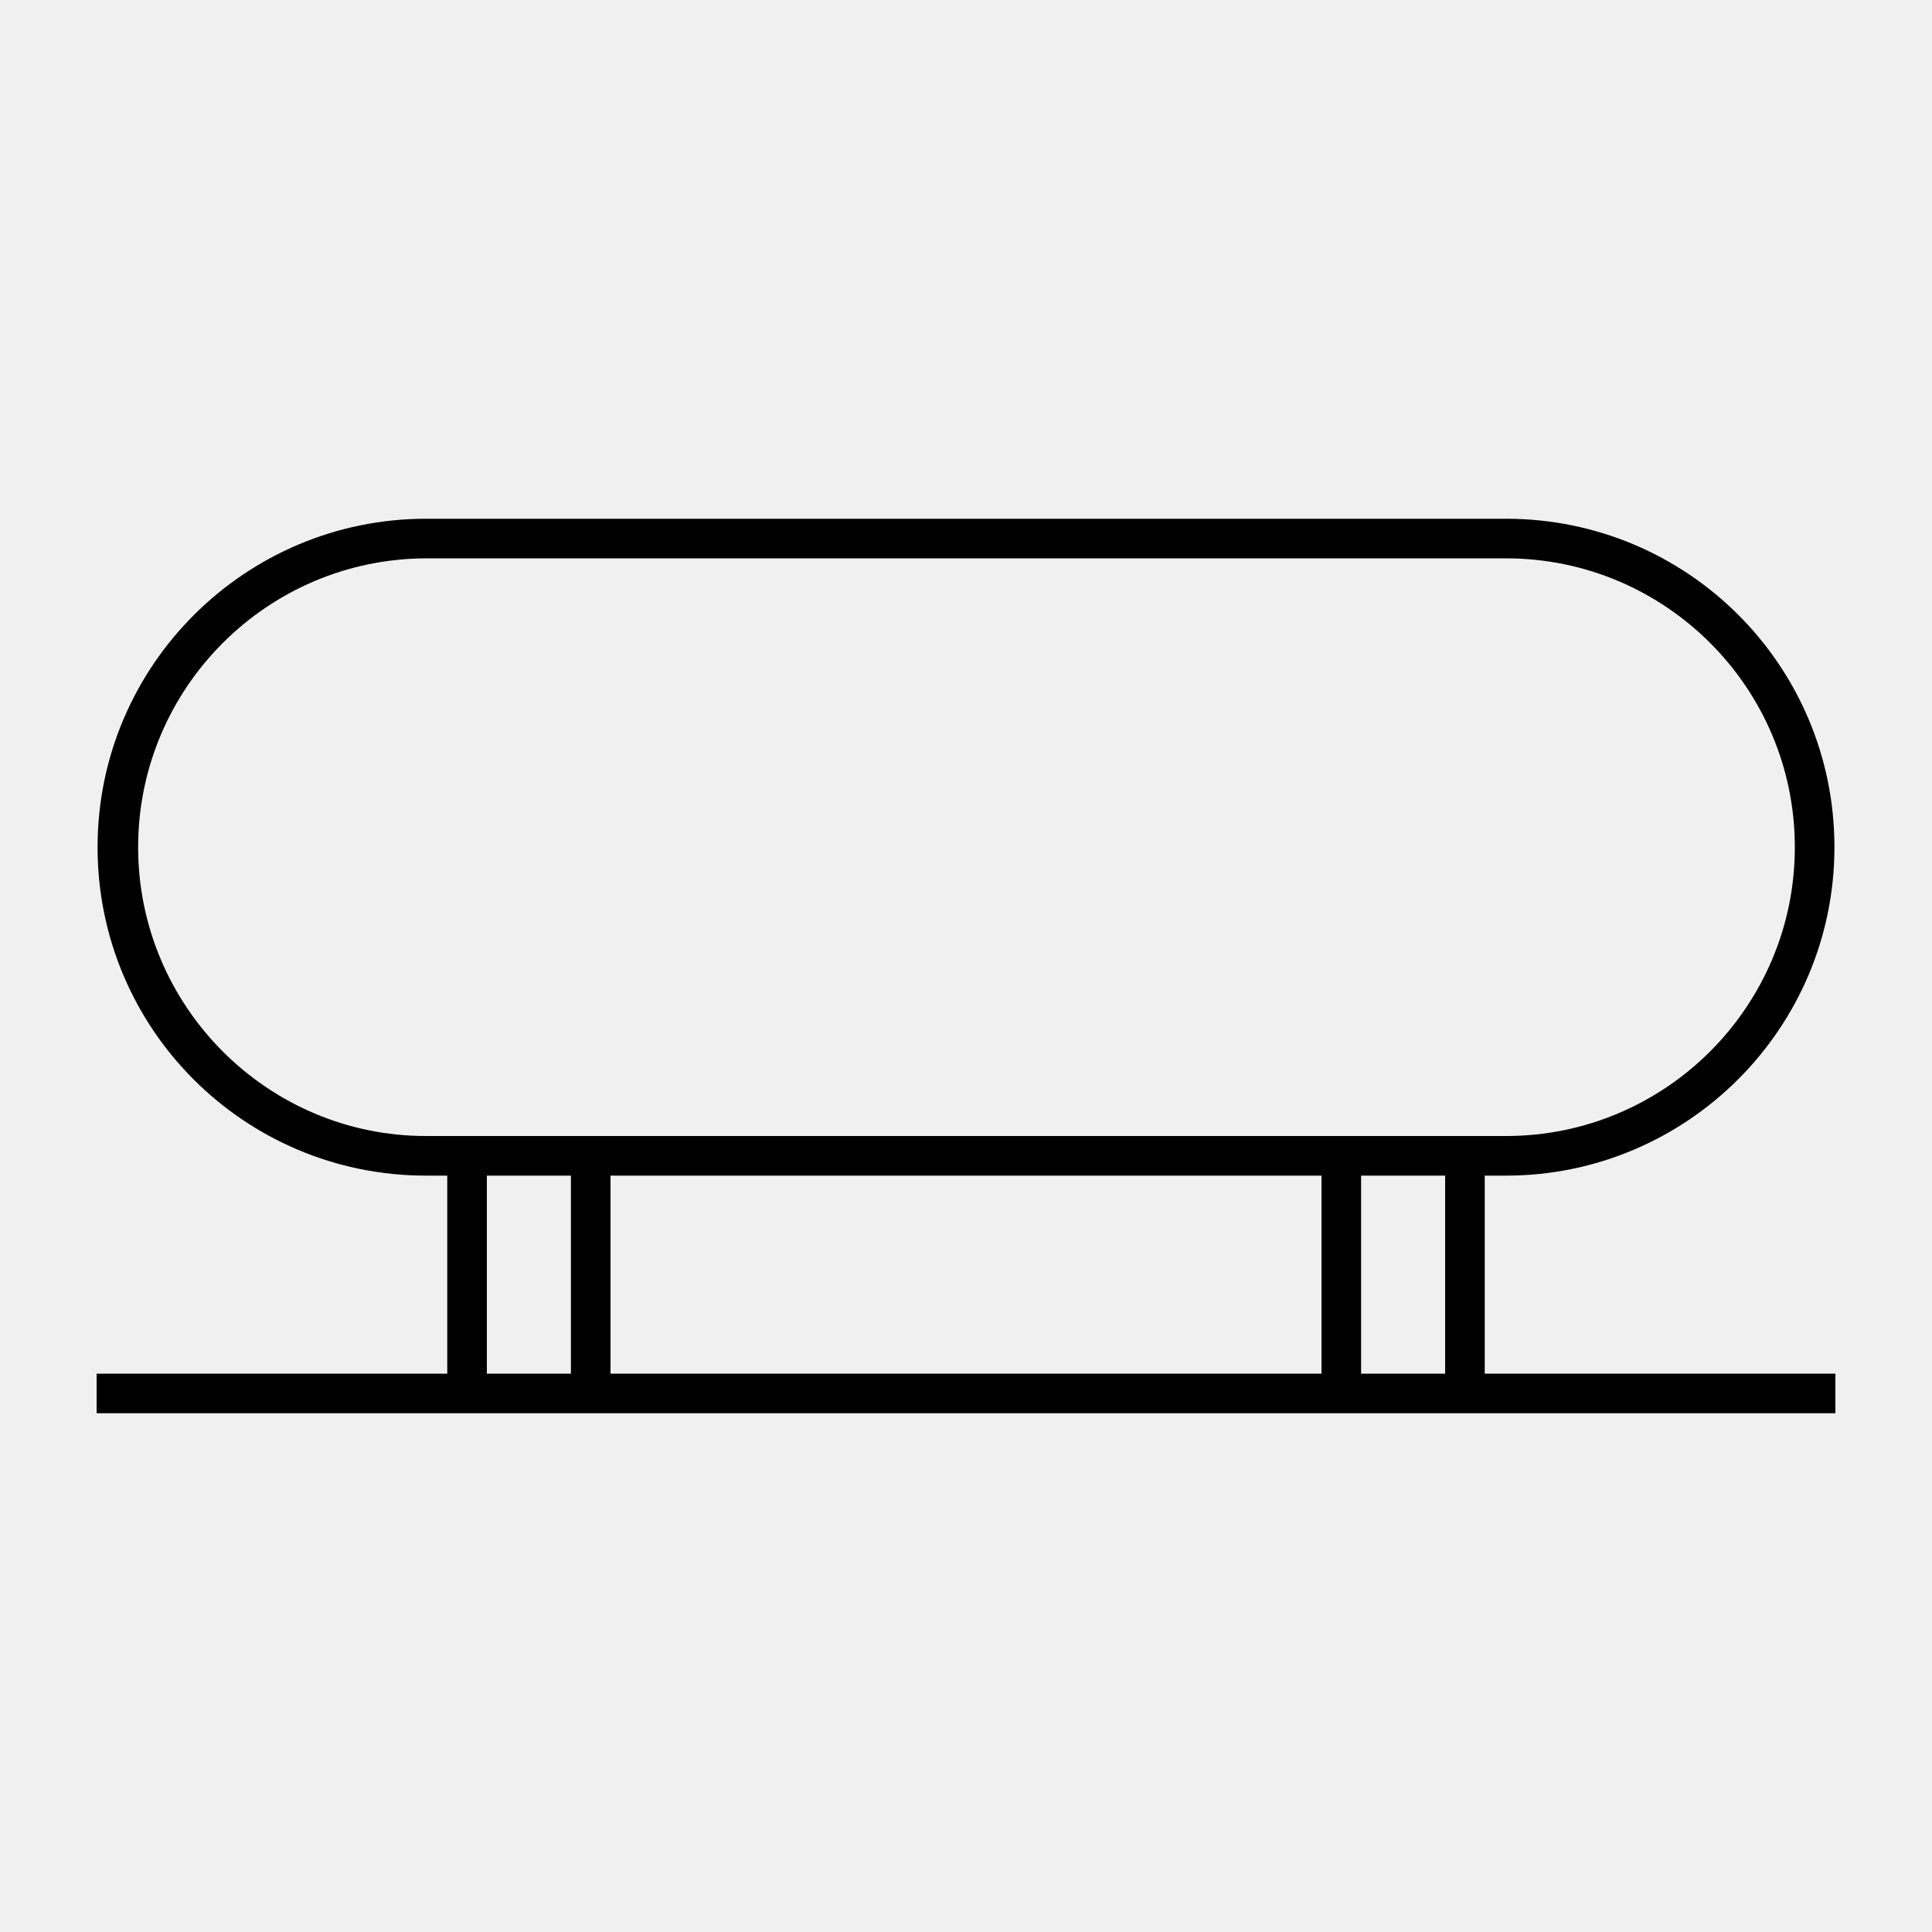
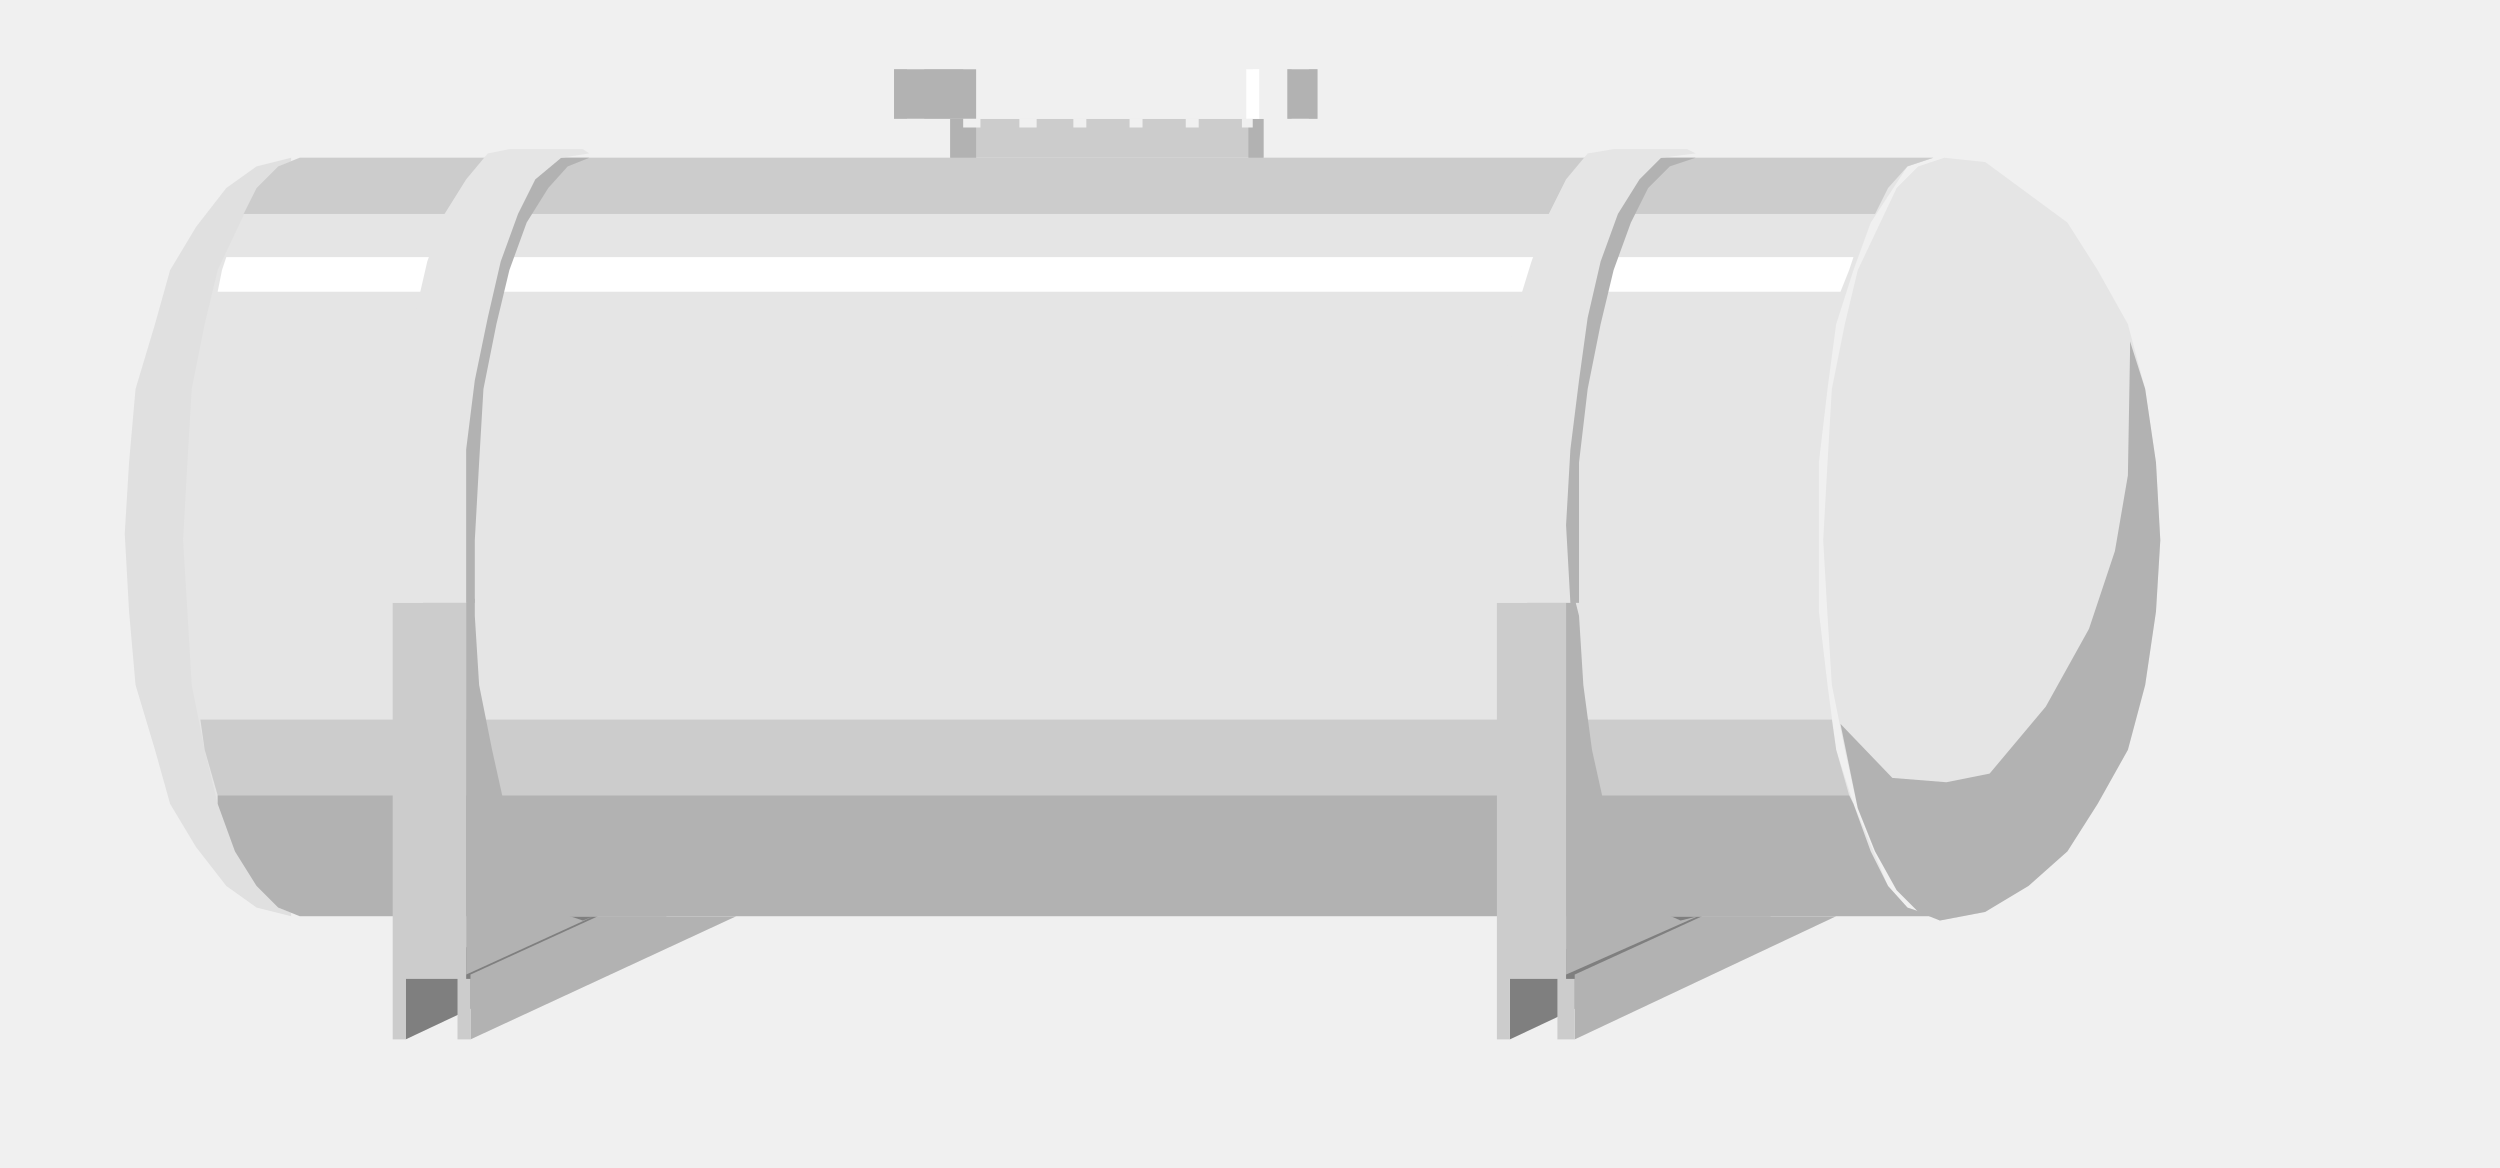
- <svg xmlns="http://www.w3.org/2000/svg" t="1770107140172" class="icon" viewBox="0 0 1024 1024" version="1.1" p-id="13442" width="200" height="200">
-   <path d="M786.944 728.064v-104.96h11.264c95.744 0 174.08-77.824 174.08-174.08s-77.824-174.08-174.08-174.08H225.792c-95.744 0-174.08 77.824-174.08 174.08s77.824 174.08 174.08 174.08h11.264v104.96H51.2v20.992h921.6v-20.992h-185.856z m-20.992 0h-44.544v-104.96h44.544v104.96z m-65.536-104.96v104.96H323.584v-104.96h376.832z m-627.2-174.08c0-84.48 68.608-153.088 153.088-153.088h571.904c84.48 0 153.088 68.608 153.088 153.088s-68.608 153.088-153.088 153.088H225.792c-83.968 0-152.576-68.608-152.576-153.088z m184.832 174.08h44.544v104.96h-44.544v-104.96z" p-id="13443" />
+ <svg xmlns="http://www.w3.org/2000/svg" t="1770191852412" class="icon" viewBox="0 0 2192 1024" version="1.1" p-id="36295" width="428.125" height="200">
+   <path d="M1437.54 803.343h115.575l-229.256 107.997v-56.84l113.681-51.156zM469.359 803.343h115.575l-229.256 107.997v-56.84l113.681-51.156z" fill="#7F7F7F" p-id="36296" />
+   <path d="M1492.485 803.343h117.47l-229.256 107.997v-56.84l111.786-51.156zM524.305 803.343h121.259l-233.045 107.997v-56.84l111.786-51.156z" fill="#B2B2B2" p-id="36297" />
+   <path d="M255.261 803.343l-30.315-7.579-26.525-18.947-26.525-34.104-22.736-37.894-13.263-47.367-17.052-56.84-5.684-64.419-3.789-68.208 3.789-62.524 5.684-64.419 17.052-56.84 13.263-47.367 22.736-37.894 26.525-34.104 26.525-18.947 30.315-7.579v665.032z" fill="#E0E0E0" p-id="36298" />
+   <path d="M1695.216 138.311l-22.736 7.579-32.21 49.262-15.157 41.683-15.157 47.367-7.579 56.84-7.579 64.419v130.733l7.579 64.419 7.579 56.84 15.157 47.367 30.315 71.998 17.052 18.947 22.736 7.579H262.839l-18.947-7.579-37.894-49.262-15.157-41.683-11.368-47.367-11.368-56.84-3.789-64.419-3.789-62.524 3.789-68.208 3.789-64.419 11.368-56.84 11.368-47.367 34.104-71.998 18.947-18.947 18.947-7.579h1432.376z" fill="#E5E5E5" p-id="36299" />
+   <path d="M1704.689 138.311l35.999 3.789 71.998 53.051 26.525 41.683 26.525 47.367 15.157 56.84 9.473 64.419 3.789 68.208-3.789 62.524-9.473 64.419-15.157 56.84-26.525 47.367-26.525 41.683-71.998 53.051-39.788 7.579-18.947-7.579-37.894-53.051-15.157-37.894-11.368-51.156-11.368-56.84-3.789-60.63-3.789-66.314 3.789-68.208 3.789-64.419 11.368-56.84 11.368-47.367 34.104-71.998 18.947-18.947 22.736-7.579z" fill="#E5E5E5" p-id="36300" />
+   <path d="M1831.632 551.351l-37.894 68.208-49.262 58.735-37.894 7.579-47.367-3.789-45.472-47.367 15.157 73.892 15.157 37.894 18.947 34.104 18.947 18.947 18.947 7.579 39.788-7.579 37.894-22.736 34.104-30.315 26.525-41.683 26.525-47.367 15.157-56.84 9.473-64.419 3.789-62.524-3.789-68.208-9.473-64.419-13.263-41.683v7.579l-1.895 109.891-11.368 66.314-22.736 68.208z" fill="#B2B2B2" p-id="36301" />
+   <path d="M190.842 697.241h1430.482l3.789 7.579 15.157 41.683 15.157 30.315 17.052 18.947 22.736 7.579H262.839l-18.947-7.579-18.947-18.947-18.947-30.315-15.157-41.683v-7.579z" fill="#B2B2B2" p-id="36302" />
+   <path d="M190.842 697.241h1430.482l-11.368-39.788-3.789-26.525H175.684l3.789 26.525 11.368 39.788zM1644.059 187.573H213.578l11.368-22.736 18.947-18.947 18.947-7.579h1432.376l-22.736 7.579-17.052 18.947-11.368 22.736z" fill="#CCCCCC" p-id="36303" />
+   <path d="M1373.12 528.615h-60.63v329.674h60.63V528.615zM408.73 528.615h-64.419v329.674h64.419V528.615zM1380.699 911.34h-15.157v-53.051h15.157v53.051zM412.519 911.34h-11.368v-53.051h11.368v53.051zM1323.859 911.34h-11.368v-53.051h11.368v53.051zM355.679 911.34h-11.368v-53.051h11.368v53.051z" fill="#CCCCCC" p-id="36304" />
+   <path d="M1380.699 524.826l3.789 15.157 3.789 60.63 7.579 56.84 11.368 51.156 15.157 37.894 15.157 34.104 18.947 18.947 17.052 7.579 15.157-3.789-115.575 51.156V528.615l7.579-3.789zM416.308 524.826v15.157l3.789 60.63 11.368 56.84 11.368 51.156 11.368 37.894 18.947 34.104 15.157 18.947 22.736 7.579 9.473-3.789-111.786 51.156V528.615l7.579-3.789z" fill="#B2B2B2" p-id="36305" />
+   <path d="M198.42 225.467h1426.692l-3.789 11.368-7.579 18.947H190.842l3.789-18.947 3.789-11.368z" fill="#FFFFFF" p-id="36306" />
+   <path d="M1384.489 528.615h-45.472l71.998-390.304h75.787l-22.736 7.579-18.947 18.947-15.157 30.315-15.157 41.683-11.368 47.367-11.368 56.84-7.579 64.419v123.154zM416.308 528.615h-45.472l75.787-390.304h70.103l-18.947 7.579-17.052 18.947-18.947 30.315-15.157 41.683-11.368 47.367-11.368 56.84-3.789 64.419-3.789 68.208v54.946z" fill="#B2B2B2" p-id="36307" />
+   <path d="M1376.91 528.615h-64.419v-134.522l7.579-60.63 7.579-54.946 15.157-49.262 15.157-41.683 15.157-30.315 18.947-22.736 22.736-3.789h64.419l7.579 3.789-30.315 3.789-18.947 18.947-18.947 30.315-15.157 41.683-11.368 49.262-7.579 54.946-7.579 60.63-3.789 66.314 3.789 68.208zM408.73 528.615h-64.419v-68.208l3.789-66.314 3.789-60.63 11.368-54.946 11.368-49.262 15.157-41.683 18.947-30.315 18.947-22.736 18.947-3.789h64.419l5.684 3.789-24.631 3.789-22.736 18.947-15.157 30.315-15.157 41.683-11.368 49.262-11.368 54.946-7.579 60.63v134.522z" fill="#E5E5E5" p-id="36308" />
+   <path d="M1107.866 138.311H833.137V104.207h274.728v34.104z" fill="#CCCCCC" p-id="36309" />
+   <path d="M1107.866 138.311h-13.263V104.207h13.263v34.104zM855.874 138.311h-22.736V104.207h22.736v34.104z" fill="#B2B2B2" p-id="36310" />
+   <path d="M1155.233 81.471H783.876v22.736h371.357V81.471zM1155.233 81.471H783.876V60.63h371.357v20.841z" fill="#F0F0F0" p-id="36311" />
+   <path d="M1104.076 81.471h-11.368v22.736h11.368V81.471zM1104.076 81.471h-11.368V60.63h11.368v20.841z" fill="#FFFFFF" p-id="36312" />
+   <path d="M855.874 81.471h-71.998v22.736h71.998V81.471zM855.874 81.471h-71.998V60.63h71.998v20.841zM1155.233 81.471h-26.525v22.736h26.525V81.471zM1155.233 81.471h-26.525V60.63h26.525v20.841z" fill="#B2B2B2" p-id="36313" />
+   <path d="M1147.654 111.786h-15.157v-7.579h15.157v7.579zM1098.392 111.786h-9.473v-7.579h9.473v7.579zM1051.025 111.786h-11.368v-7.579h11.368v7.579zM1001.764 111.786h-11.368v-7.579h11.368v7.579zM952.502 111.786h-11.368v-7.579h11.368v7.579zM908.924 111.786h-15.157v-7.579h15.157v7.579zM859.663 111.786h-15.157v-7.579h15.157v7.579zM810.401 111.786h-15.157v-7.579h15.157v7.579zM1147.654 53.051h-15.157v7.579h15.157v-7.579zM1098.392 53.051h-9.473v7.579h9.473v-7.579zM1051.025 53.051h-11.368v7.579h11.368v-7.579zM1001.764 53.051h-11.368v7.579h11.368v-7.579zM952.502 53.051h-11.368v7.579h11.368v-7.579zM908.924 53.051h-15.157v7.579h15.157v-7.579zM859.663 53.051h-15.157v7.579h15.157v-7.579zM810.401 53.051h-15.157v7.579h15.157v-7.579z" fill="#F0F0F0" p-id="36314" />
</svg>
